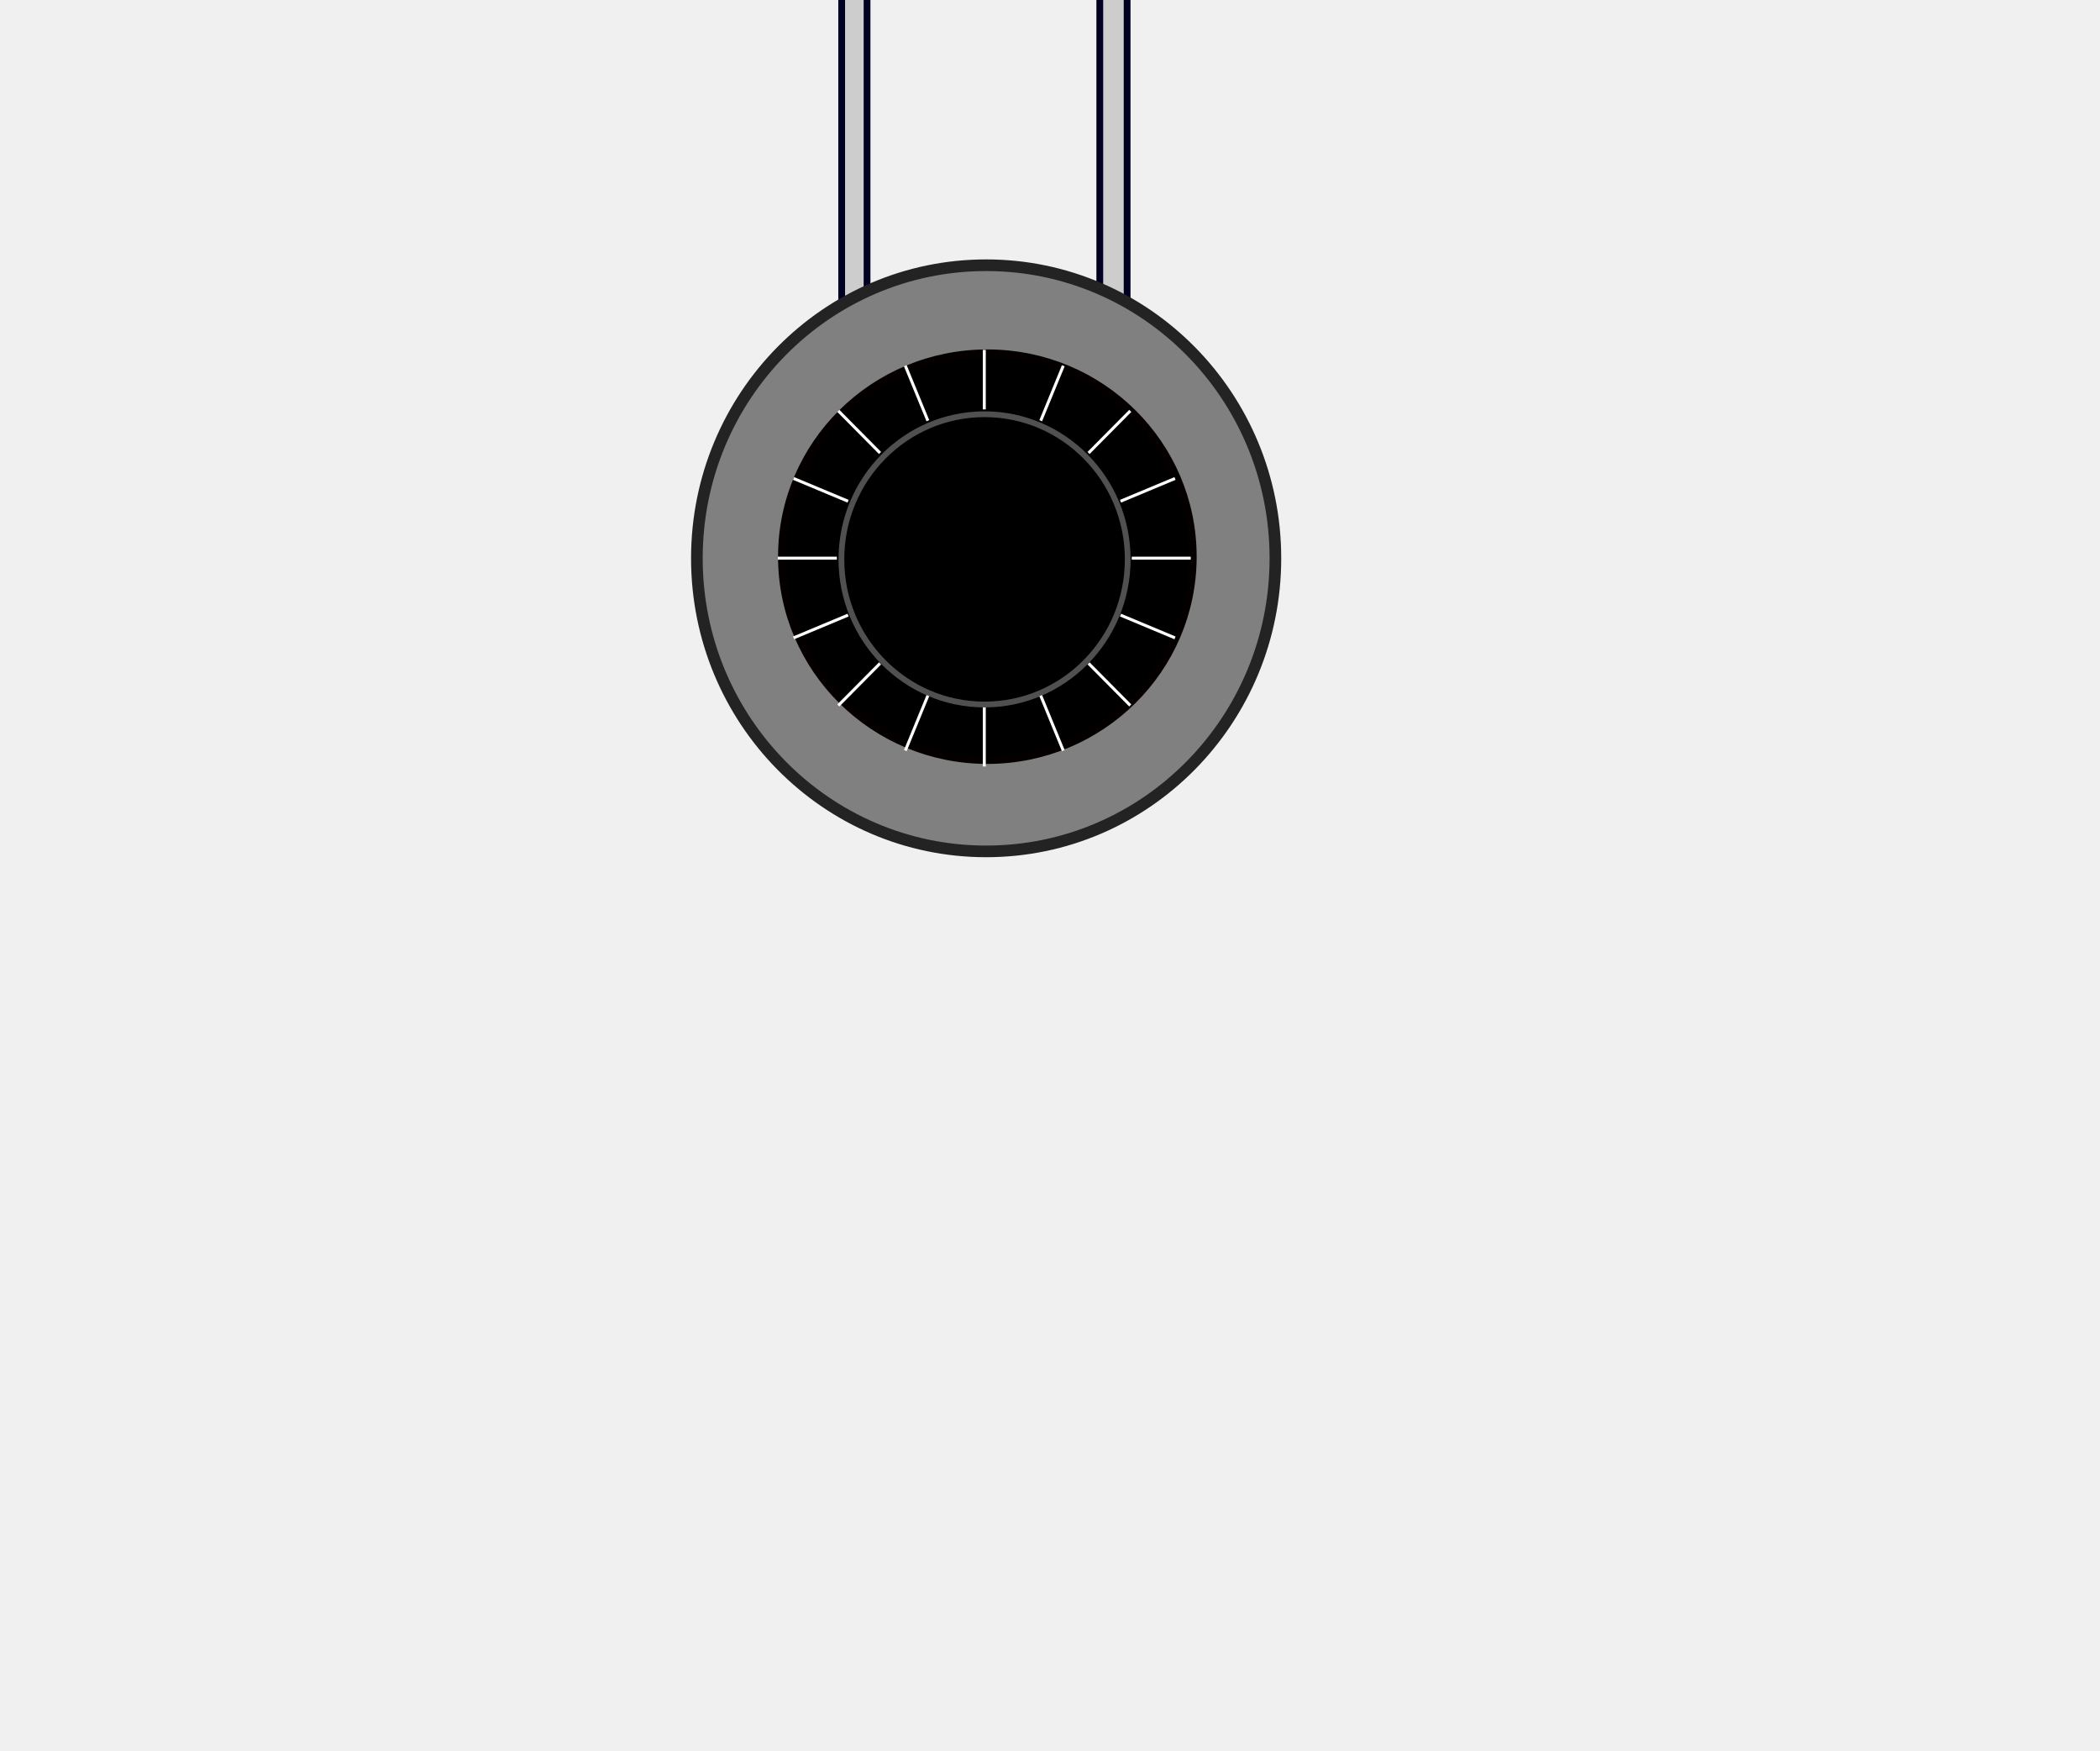
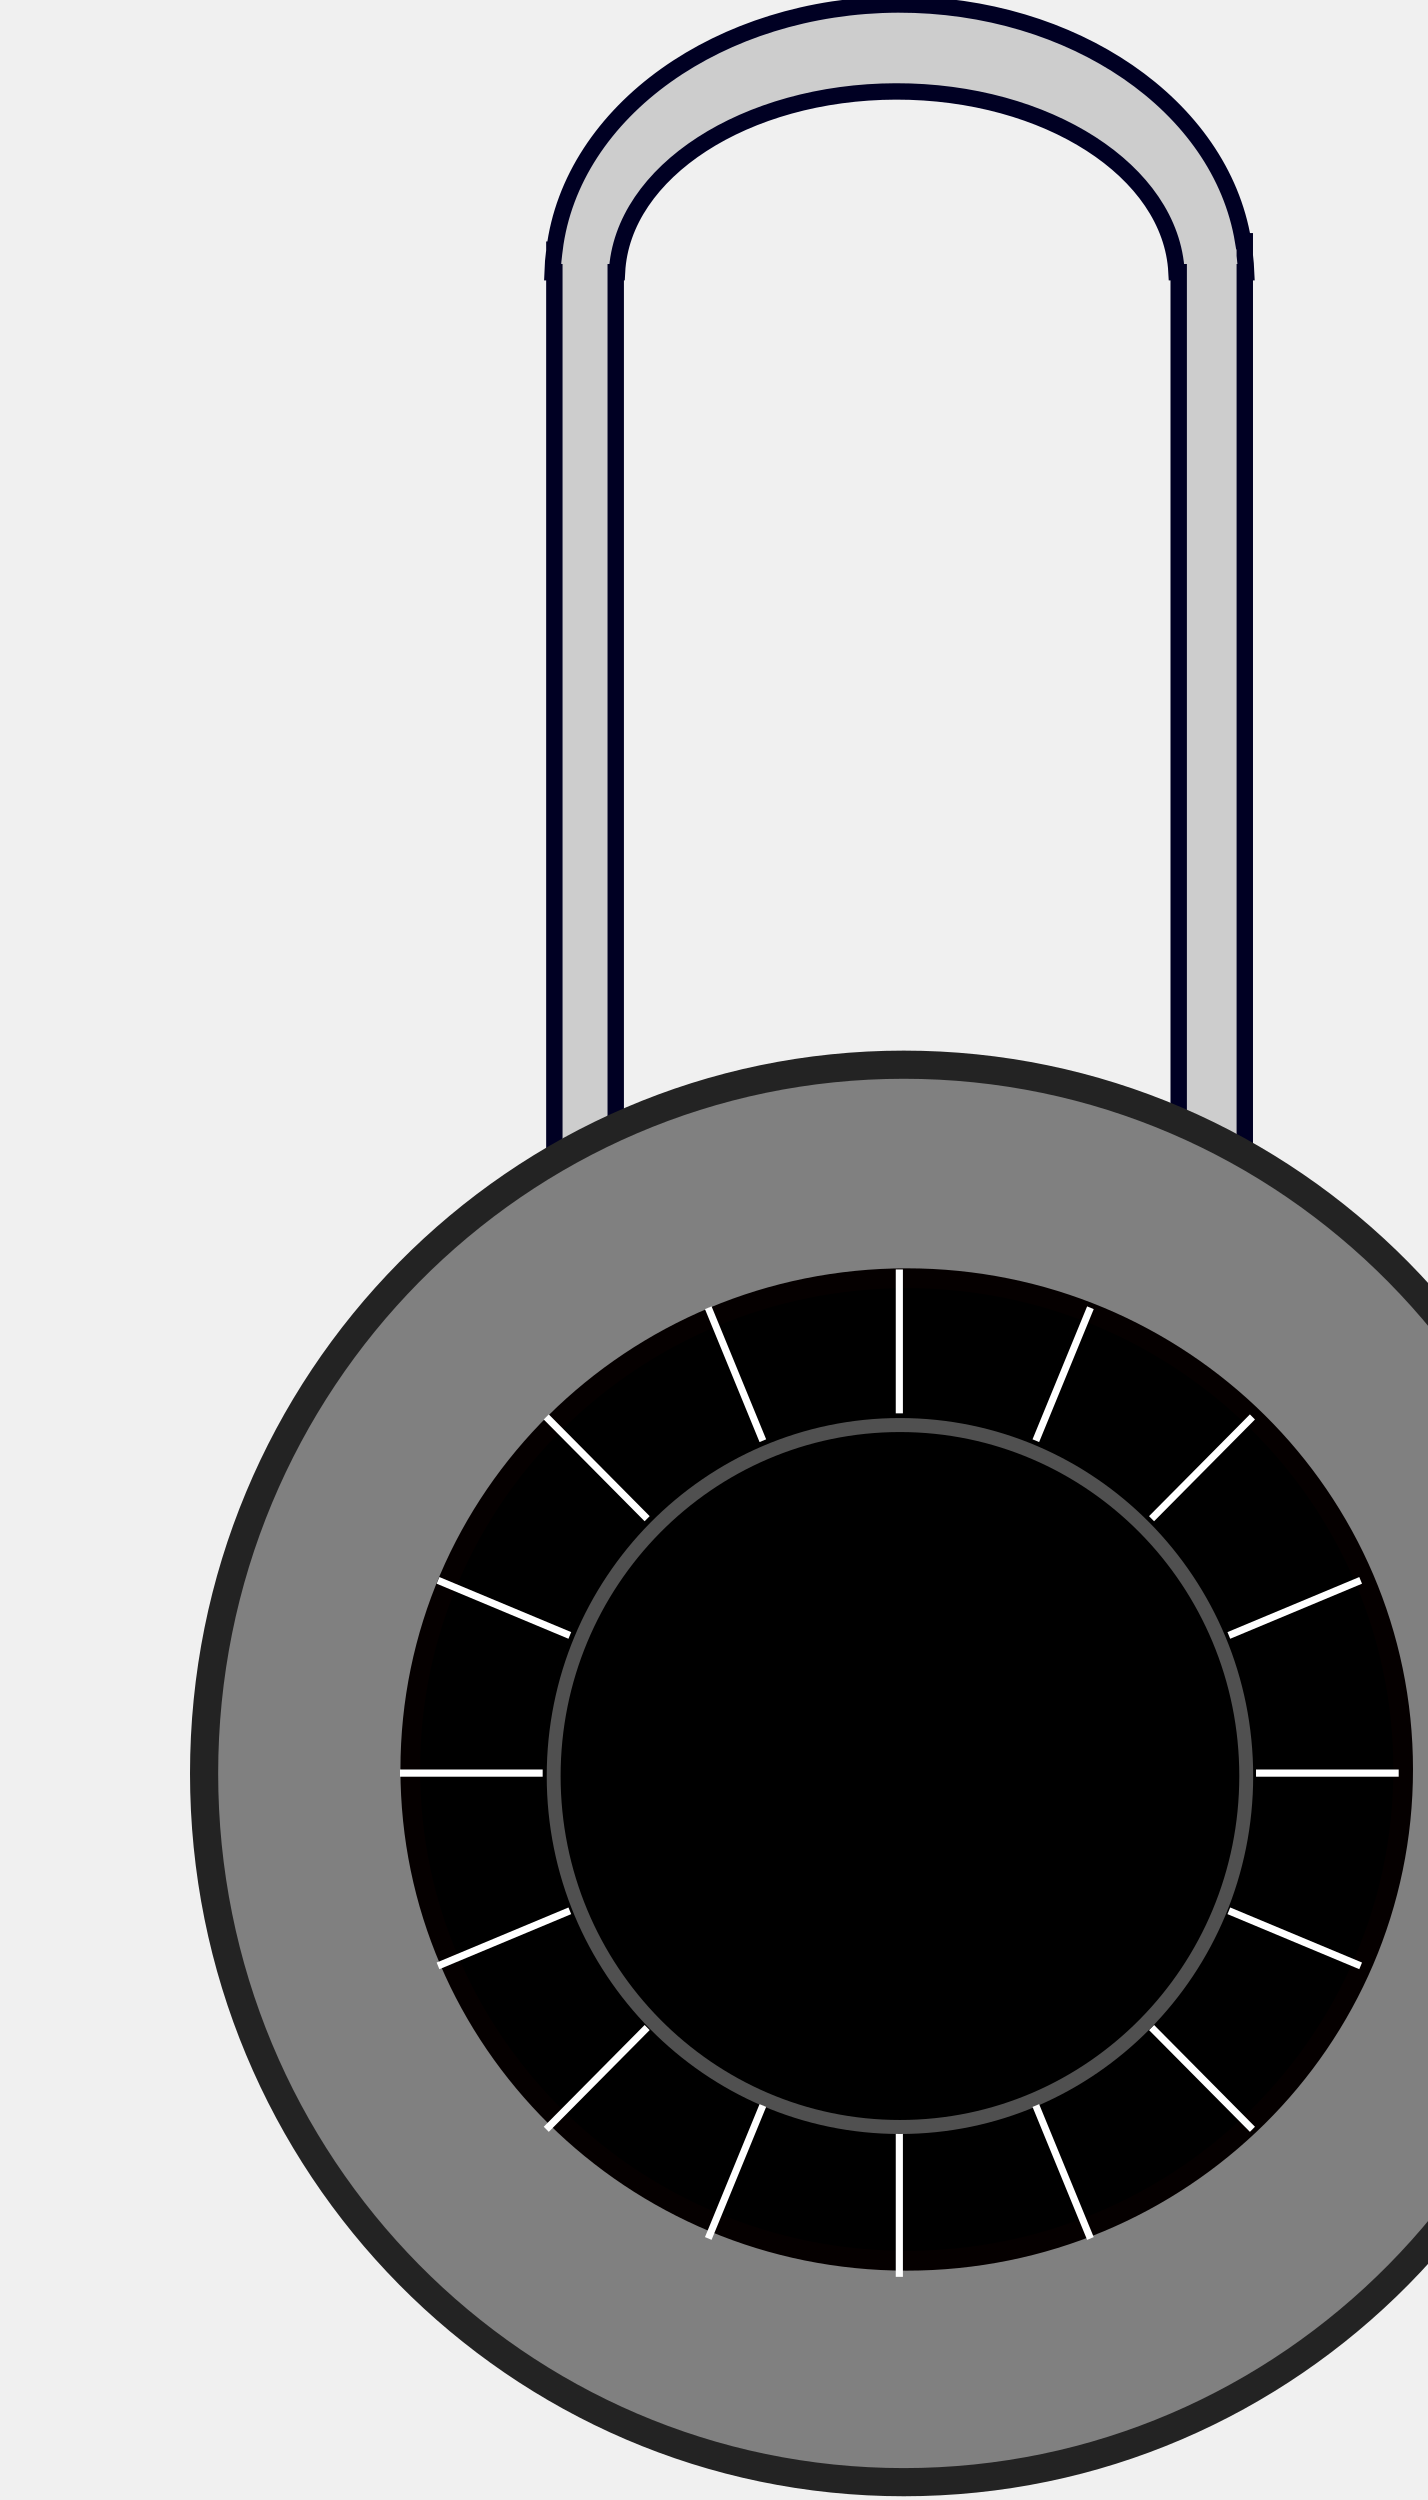
- <svg xmlns="http://www.w3.org/2000/svg" width="100%" height="100%" viewBox="-175 50 600 500" version="1.1" id="svg840">
+ <svg xmlns="http://www.w3.org/2000/svg" width="100%" height="100%" version="1.1" id="svg840">
  <defs id="defs834" />
-   <path style="fill:#cdcdcd;fill-opacity:1;stroke:#000023;stroke-width:1.937;stroke-miterlimit:4;stroke-dasharray:none;stroke-opacity:1" d="M 106.096,0.529 A 40.985,32.049 0 0 0 65.498,29.492 h -0.018 v 0.118 a 40.985,32.049 0 0 0 -0.212,2.54 h 0.212 V 139.258 h -0.234 v 46.739 h 7.639 v -46.739 H 72.729 V 32.15 h 0.148 a 33.099,22.112 0 0 1 32.946,-21.35 33.099,22.112 0 0 1 33.145,21.35 h 0.258 V 141.855 h 7.807 V 32.15 h 0.161 a 40.985,32.049 0 0 0 -0.161,-1.982 v -1.673 h -0.196 A 40.985,32.049 0 0 0 106.096,0.529 Z" id="path5454" />
+   <path style="fill:#cdcdcd;fill-opacity:1;stroke:#000023;stroke-width:1.937;stroke-miterlimit:4;stroke-dasharray:none;stroke-opacity:1" d="M 106.096,0.529 A 40.985,32.049 0 0 0 65.498,29.492 h -0.018 v 0.118 a 40.985,32.049 0 0 0 -0.212,2.54 h 0.212 V 139.258 h -0.234 v 46.739 h 7.639 v -46.739 H 72.729 V 32.15 h 0.148 a 33.099,22.112 0 0 1 32.946,-21.35 33.099,22.112 0 0 1 33.145,21.35 h 0.258 V 141.855 h 7.807 V 32.15 h 0.161 a 40.985,32.049 0 0 0 -0.161,-1.982 v -1.673 h -0.196 A 40.985,32.049 0 0 0 106.096,0.529 Z" id="LockBolt" />
  <g id="layer1">
-     <ellipse style="fill:#808080;fill-opacity:1;stroke:#232323;stroke-width:3.327;stroke-miterlimit:4;stroke-dasharray:none;stroke-opacity:1" id="path5085" cx="106.754" cy="209.476" rx="82.647" ry="83.716" />
-     <g id="g5577" transform="matrix(3.184531,0,0,3.212441,21.97174,-64.69032)">
+     <ellipse style="fill:#808080;fill-opacity:1;stroke:#232323;stroke-width:3.327;stroke-miterlimit:4;stroke-dasharray:none;stroke-opacity:1" id="LockBase" cx="106.754" cy="209.476" rx="82.647" ry="83.716" />
+     <g id="LockWheel" transform="matrix(3.184531,0,0,3.212441,21.97174,-64.69032)">
      <ellipse ry="18.063" rx="18.414" cy="85.2" cx="26.732" id="path5085-9" style="fill:#000000;fill-opacity:1;stroke:#050000;stroke-width:0.729;stroke-miterlimit:4;stroke-dasharray:none;stroke-opacity:1" />
      <path id="path5176" d="m 26.458,66.813 v 5.292" style="fill:none;stroke:#ffffff;stroke-width:0.265px;stroke-linecap:butt;stroke-linejoin:miter;stroke-opacity:1" />
      <path id="path5176-3" d="m 26.458,98.563 v 5.292" style="fill:none;stroke:#ffffff;stroke-width:0.265px;stroke-linecap:butt;stroke-linejoin:miter;stroke-opacity:1" />
      <path id="path5176-8" d="m 39.688,85.333 h 5.292" style="fill:none;stroke:#ffffff;stroke-width:0.265px;stroke-linecap:butt;stroke-linejoin:miter;stroke-opacity:1" />
      <path id="path5176-0" d="M 7.937,85.333 H 13.229" style="fill:none;stroke:#ffffff;stroke-width:0.265px;stroke-linecap:butt;stroke-linejoin:miter;stroke-opacity:1" />
      <path id="path5176-4" d="m 13.362,72.237 3.742,3.742" style="fill:none;stroke:#ffffff;stroke-width:0.265px;stroke-linecap:butt;stroke-linejoin:miter;stroke-opacity:1" />
      <path id="path5176-3-8" d="m 35.813,94.688 3.742,3.742" style="fill:none;stroke:#ffffff;stroke-width:0.265px;stroke-linecap:butt;stroke-linejoin:miter;stroke-opacity:1" />
      <path id="path5176-8-3" d="m 35.813,75.979 3.742,-3.742" style="fill:none;stroke:#ffffff;stroke-width:0.265px;stroke-linecap:butt;stroke-linejoin:miter;stroke-opacity:1" />
      <path id="path5176-0-9" d="m 13.362,98.43 3.742,-3.742" style="fill:none;stroke:#ffffff;stroke-width:0.265px;stroke-linecap:butt;stroke-linejoin:miter;stroke-opacity:1" />
      <ellipse ry="12.905" rx="12.844" cy="85.44" cx="26.481" id="path5085-0" style="fill:#000000;fill-opacity:1;stroke:#505050;stroke-width:0.515;stroke-miterlimit:4;stroke-dasharray:none;stroke-opacity:1" />
      <path id="path5176-5" d="m 19.371,68.222 2.025,4.889" style="fill:none;stroke:#ffffff;stroke-width:0.265px;stroke-linecap:butt;stroke-linejoin:miter;stroke-opacity:1" />
      <path id="path5176-3-2" d="m 31.521,97.556 2.025,4.889" style="fill:none;stroke:#ffffff;stroke-width:0.265px;stroke-linecap:butt;stroke-linejoin:miter;stroke-opacity:1" />
      <path id="path5176-8-2" d="M 38.68,80.271 43.569,78.246" style="fill:none;stroke:#ffffff;stroke-width:0.265px;stroke-linecap:butt;stroke-linejoin:miter;stroke-opacity:1" />
      <path id="path5176-0-7" d="M 9.347,92.421 14.236,90.396" style="fill:none;stroke:#ffffff;stroke-width:0.265px;stroke-linecap:butt;stroke-linejoin:miter;stroke-opacity:1" />
      <path id="path5176-4-3" d="m 9.347,78.246 4.889,2.025" style="fill:none;stroke:#ffffff;stroke-width:0.265px;stroke-linecap:butt;stroke-linejoin:miter;stroke-opacity:1" />
      <path id="path5176-3-8-7" d="m 38.68,90.396 4.889,2.025" style="fill:none;stroke:#ffffff;stroke-width:0.265px;stroke-linecap:butt;stroke-linejoin:miter;stroke-opacity:1" />
      <path id="path5176-8-3-9" d="m 31.521,73.111 2.025,-4.889" style="fill:none;stroke:#ffffff;stroke-width:0.265px;stroke-linecap:butt;stroke-linejoin:miter;stroke-opacity:1" />
      <path id="path5176-0-9-0" d="m 19.371,102.444 2.025,-4.889" style="fill:none;stroke:#ffffff;stroke-width:0.265px;stroke-linecap:butt;stroke-linejoin:miter;stroke-opacity:1" />
    </g>
  </g>
</svg>
